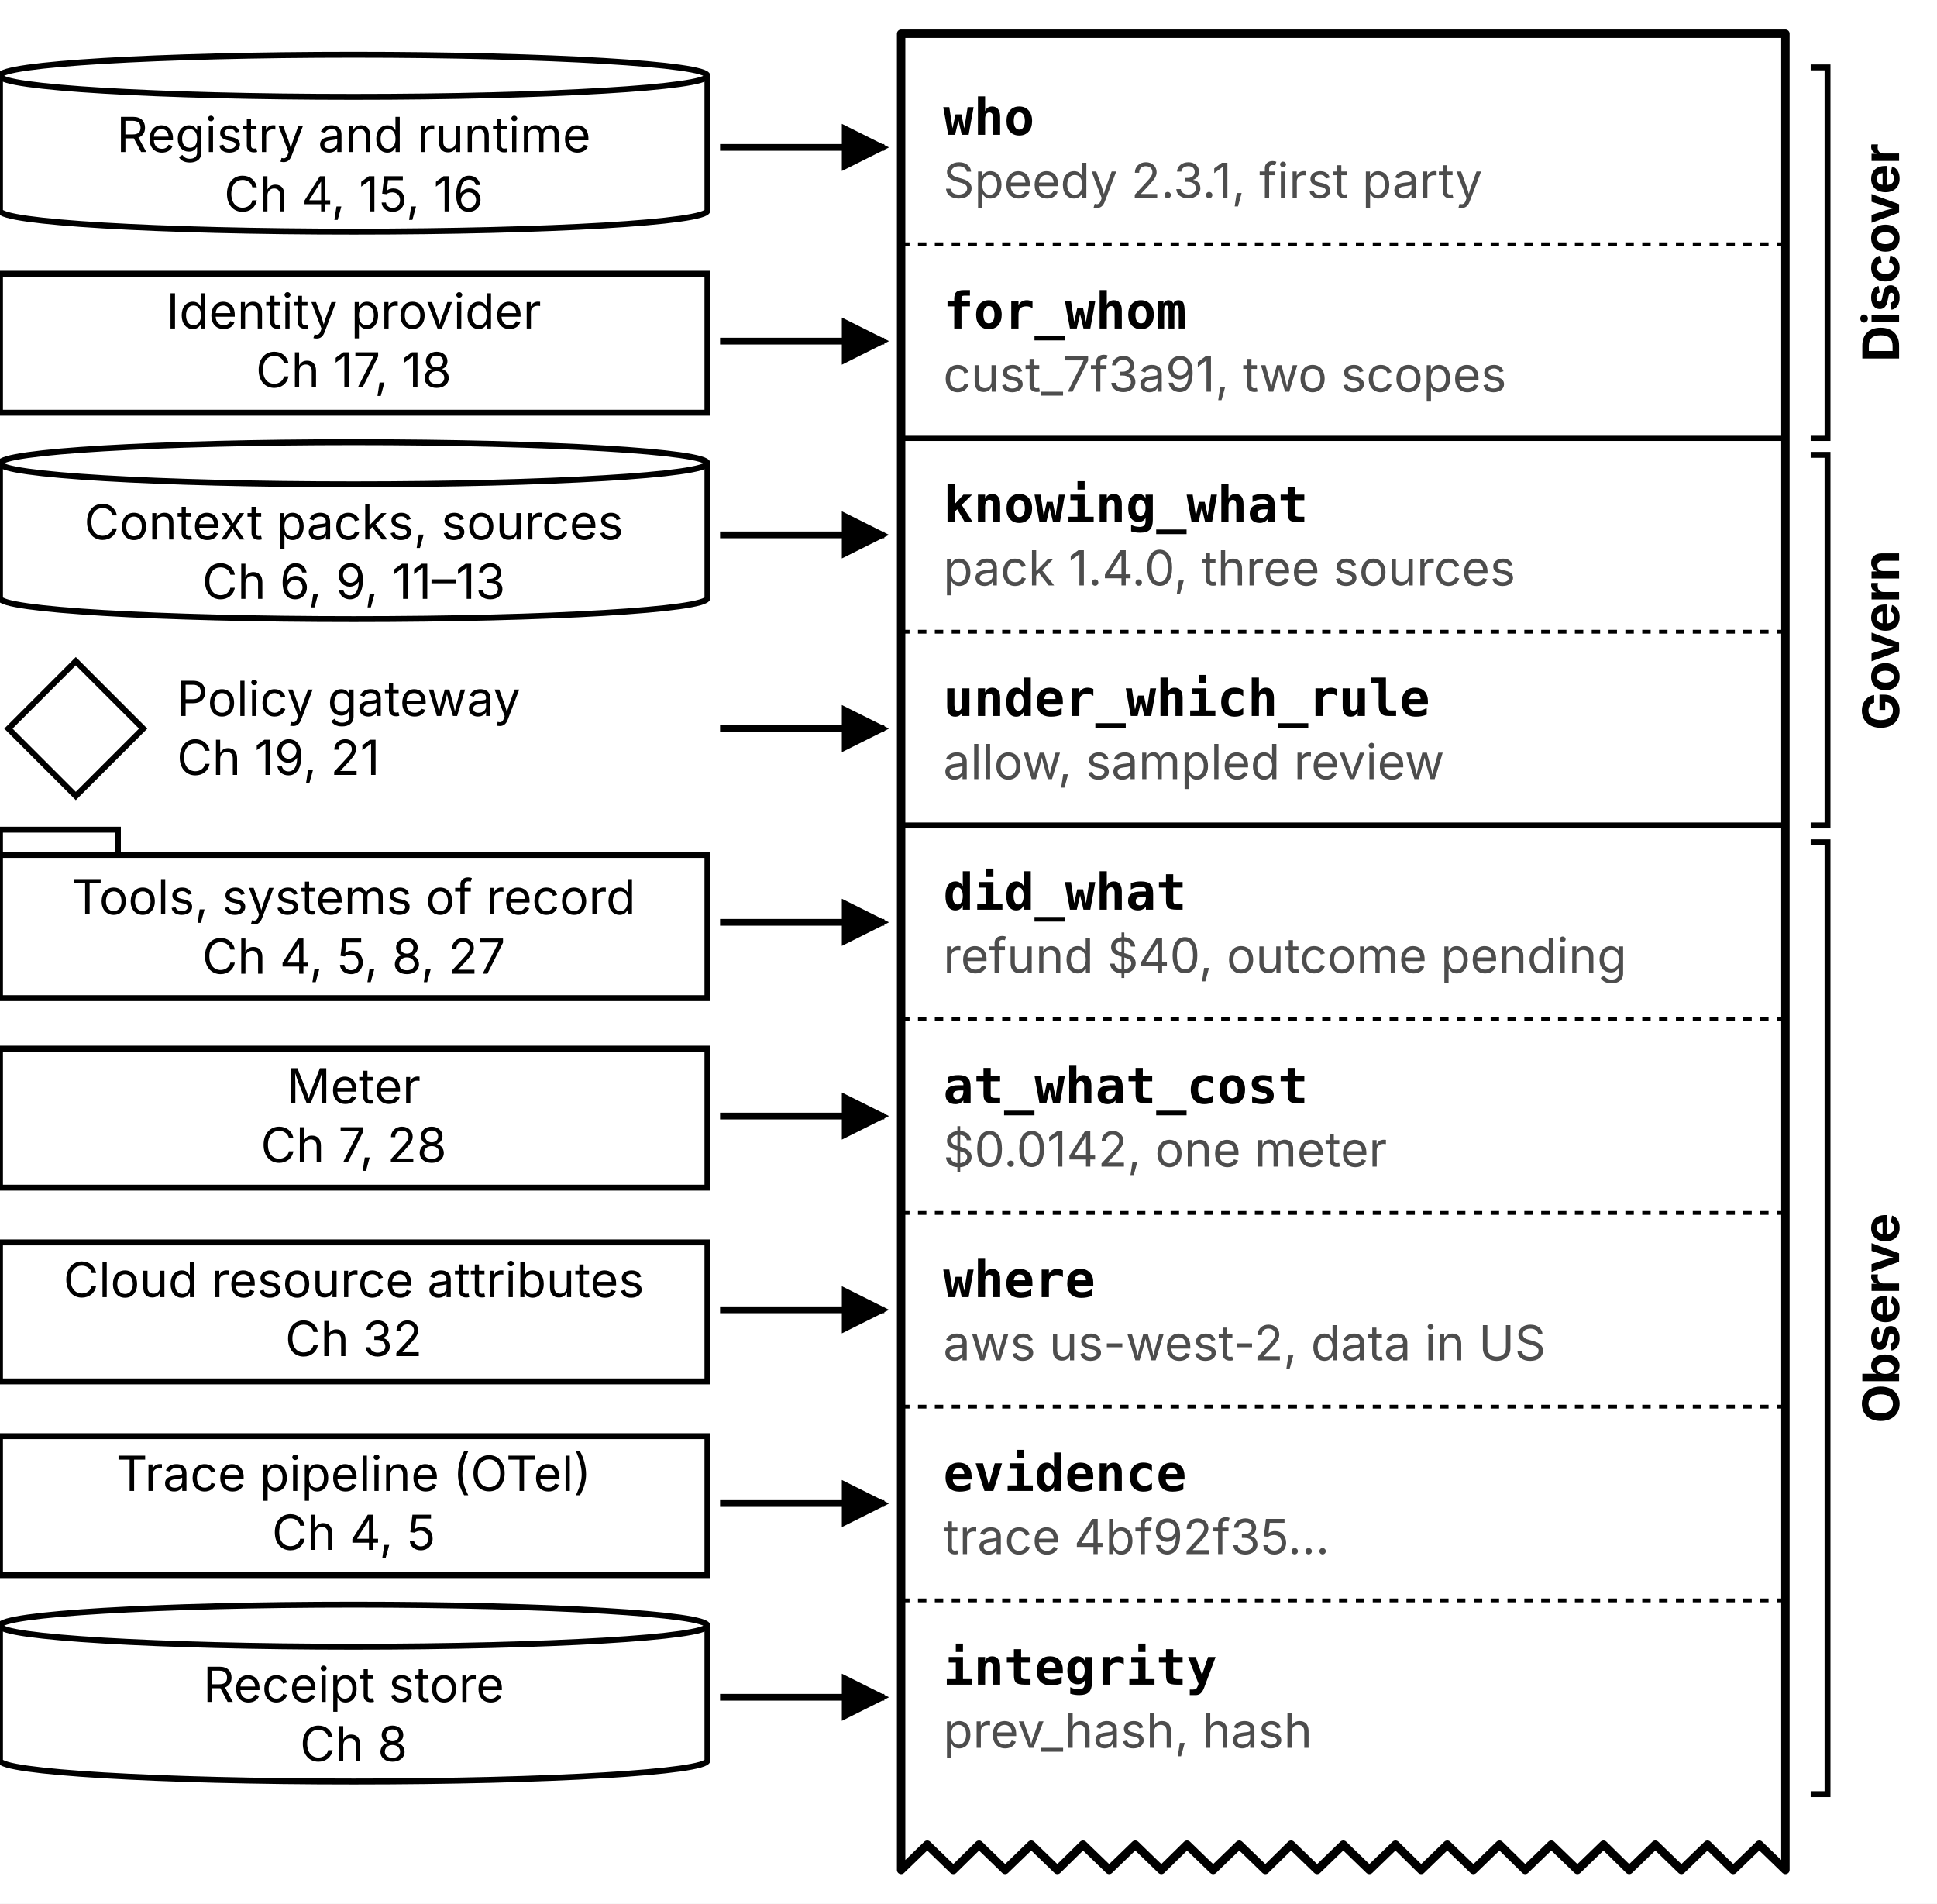
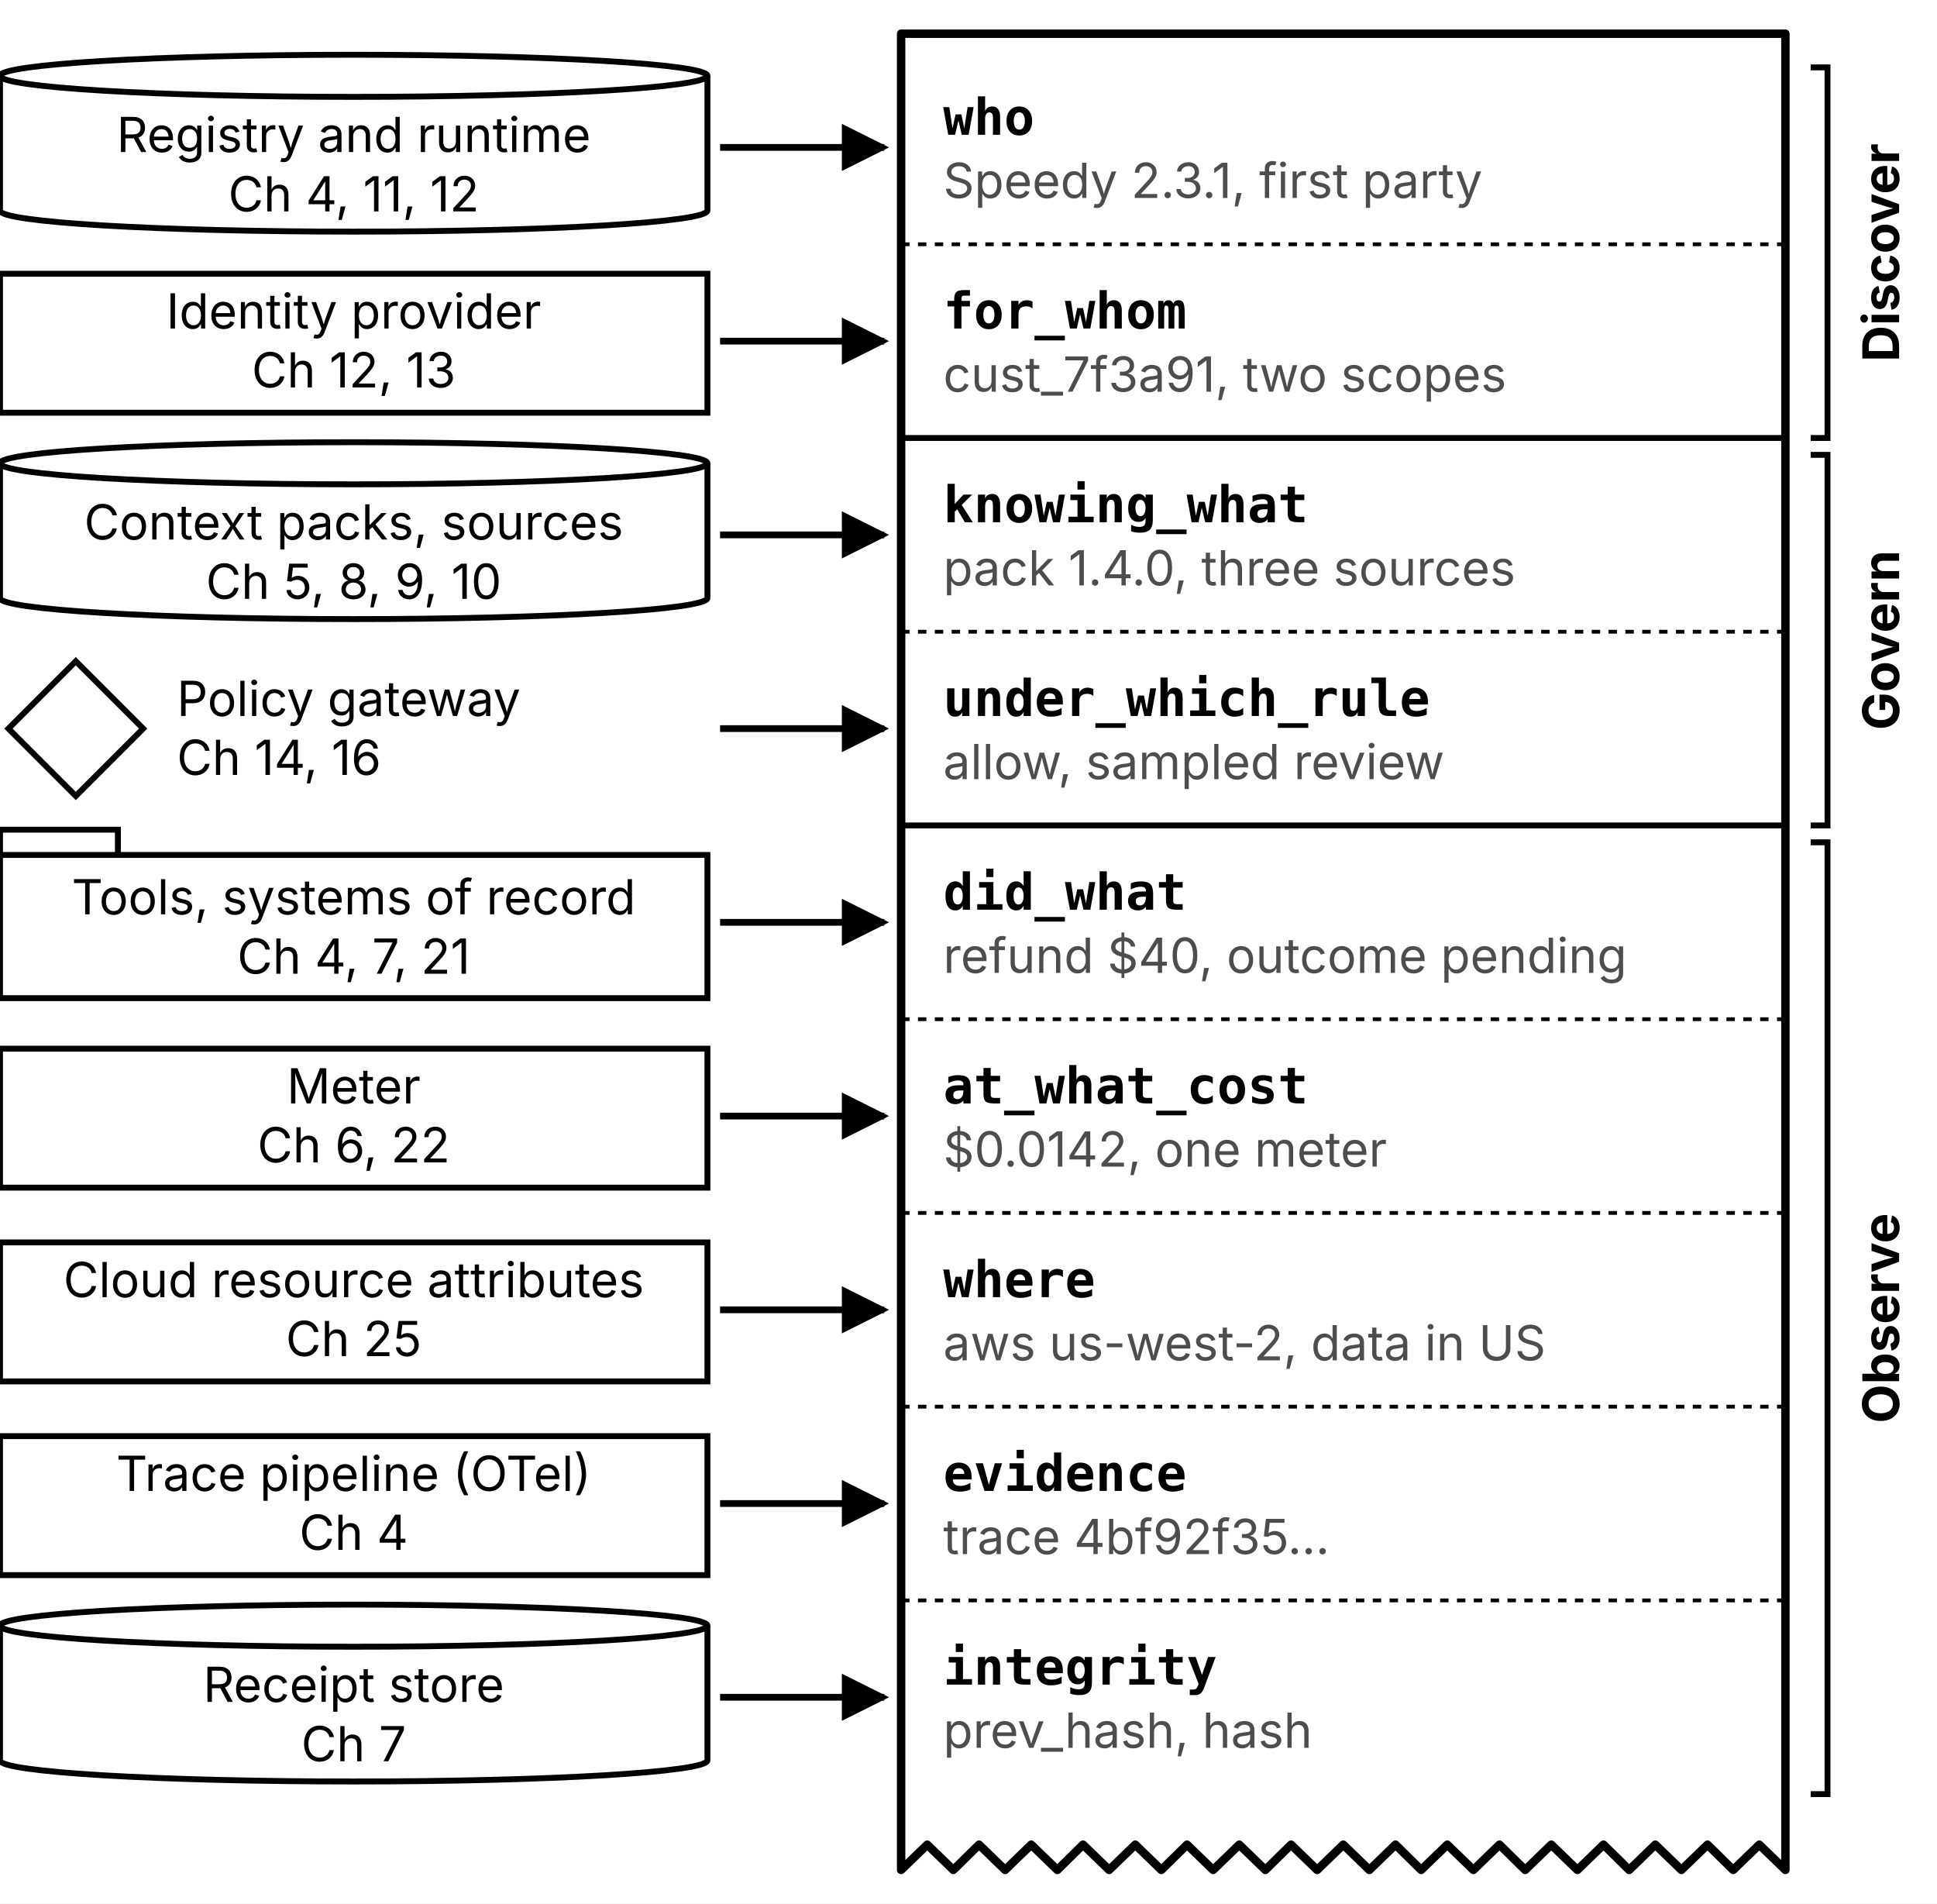
<svg xmlns="http://www.w3.org/2000/svg" width="4.6in" height="4.52in" viewBox="0 0 460 452">
  <defs>
    <marker id="call" viewBox="0 0 10 10" refX="9" refY="5" markerWidth="7" markerHeight="7" orient="auto-start-reverse">
      <path d="M0,0 L10,5 L0,10 z" fill="#000000" />
    </marker>
    <marker id="trace" viewBox="0 0 10 10" refX="9" refY="5" markerWidth="8" markerHeight="8" orient="auto-start-reverse">
      <path d="M1,1 L9,5 L1,9" fill="none" stroke="#000000" stroke-width="1.3" />
    </marker>
  </defs>
  <rect width="460" height="452" fill="#ffffff" />
  <path d="M214,8 H424 V444 L417.8,438 L411.6,444 L405.5,438 L399.3,444 L393.1,438 L386.9,444 L380.8,438 L374.6,444 L368.4,438 L362.2,444 L356.1,438 L349.9,444 L343.7,438 L337.5,444 L331.4,438 L325.2,444 L319.0,438 L312.8,444 L306.6,438 L300.5,444 L294.3,438 L288.1,444 L281.9,438 L275.8,444 L269.6,438 L263.4,444 L257.2,438 L251.1,444 L244.9,438 L238.7,444 L232.5,438 L226.4,444 L220.2,438 L214.0,444 Z" fill="#ffffff" stroke="#000000" stroke-width="2.0" stroke-linejoin="round" />
  <text x="224" y="32.0" font-family="'DejaVu Sans Mono', monospace" font-size="12" font-weight="700" text-anchor="start" fill="#000000">who</text>
  <text x="224" y="47.0" font-family="Inter, 'DejaVu Sans', sans-serif" font-size="11.5" font-weight="400" text-anchor="start" fill="#4d4d4d">Speedy 2.3.1, first party</text>
  <path d="M0,18 v32 a84.0,5 0 0 0 168,0 v-32" fill="#ffffff" stroke="#000000" stroke-width="1.4" />
  <ellipse cx="84.0" cy="18" rx="84.0" ry="5" fill="#ffffff" stroke="#000000" stroke-width="1.4" />
  <text x="84.0" y="36.1" font-family="Inter, 'DejaVu Sans', sans-serif" font-size="11.5" font-weight="400" text-anchor="middle" fill="#000000">Registry and runtime</text>
-   <text x="84.0" y="50.2" font-family="Inter, 'DejaVu Sans', sans-serif" font-size="11.5" font-weight="400" text-anchor="middle" fill="#000000">Ch 4, 15, 16</text>
+   <text x="84.0" y="50.2" font-family="Inter, 'DejaVu Sans', sans-serif" font-size="11.5" font-weight="400" text-anchor="middle" fill="#000000">Ch 4, 11, 12</text>
  <path d="M171,35 L210,35" fill="none" stroke="#000000" stroke-width="1.6" marker-end="url(#call)" />
  <path d="M214,58 L424,58" fill="none" stroke="#000000" stroke-width="0.9" stroke-dasharray="2 2" />
  <text x="224" y="78.0" font-family="'DejaVu Sans Mono', monospace" font-size="12" font-weight="700" text-anchor="start" fill="#000000">for_whom</text>
  <text x="224" y="93.0" font-family="Inter, 'DejaVu Sans', sans-serif" font-size="11.5" font-weight="400" text-anchor="start" fill="#4d4d4d">cust_7f3a91, two scopes</text>
  <rect x="0" y="65" width="168" height="33" rx="0" fill="#ffffff" stroke="#000000" stroke-width="1.4" />
  <text x="84" y="78.0" font-family="Inter, 'DejaVu Sans', sans-serif" font-size="11.5" font-weight="400" text-anchor="middle" fill="#000000">Identity provider</text>
-   <text x="84" y="92.0" font-family="Inter, 'DejaVu Sans', sans-serif" font-size="11.5" font-weight="400" text-anchor="middle" fill="#000000">Ch 17, 18</text>
+   <text x="84" y="92.0" font-family="Inter, 'DejaVu Sans', sans-serif" font-size="11.5" font-weight="400" text-anchor="middle" fill="#000000">Ch 12, 13</text>
  <path d="M171,81 L210,81" fill="none" stroke="#000000" stroke-width="1.6" marker-end="url(#call)" />
  <path d="M214,104 L424,104" fill="none" stroke="#000000" stroke-width="1.4" />
  <text x="224" y="124.0" font-family="'DejaVu Sans Mono', monospace" font-size="12" font-weight="700" text-anchor="start" fill="#000000">knowing_what</text>
  <text x="224" y="139.0" font-family="Inter, 'DejaVu Sans', sans-serif" font-size="11.5" font-weight="400" text-anchor="start" fill="#4d4d4d">pack 1.4.0, three sources</text>
  <path d="M0,110 v32 a84.0,5 0 0 0 168,0 v-32" fill="#ffffff" stroke="#000000" stroke-width="1.4" />
  <ellipse cx="84.0" cy="110" rx="84.0" ry="5" fill="#ffffff" stroke="#000000" stroke-width="1.4" />
  <text x="84.0" y="128.1" font-family="Inter, 'DejaVu Sans', sans-serif" font-size="11.5" font-weight="400" text-anchor="middle" fill="#000000">Context packs, sources</text>
-   <text x="84.0" y="142.2" font-family="Inter, 'DejaVu Sans', sans-serif" font-size="11.5" font-weight="400" text-anchor="middle" fill="#000000">Ch 6, 9, 11–13</text>
+   <text x="84.0" y="142.2" font-family="Inter, 'DejaVu Sans', sans-serif" font-size="11.5" font-weight="400" text-anchor="middle" fill="#000000">Ch 5, 8, 9, 10</text>
  <path d="M171,127 L210,127" fill="none" stroke="#000000" stroke-width="1.6" marker-end="url(#call)" />
  <path d="M214,150 L424,150" fill="none" stroke="#000000" stroke-width="0.9" stroke-dasharray="2 2" />
  <text x="224" y="170.0" font-family="'DejaVu Sans Mono', monospace" font-size="12" font-weight="700" text-anchor="start" fill="#000000">under_which_rule</text>
  <text x="224" y="185.0" font-family="Inter, 'DejaVu Sans', sans-serif" font-size="11.5" font-weight="400" text-anchor="start" fill="#4d4d4d">allow, sampled review</text>
  <polygon points="18,157 34,173 18,189 2,173" fill="#ffffff" stroke="#000000" stroke-width="1.4" />
  <text x="42" y="170.0" font-family="Inter, 'DejaVu Sans', sans-serif" font-size="11.5" font-weight="400" text-anchor="start" fill="#000000">Policy gateway</text>
-   <text x="42" y="184.0" font-family="Inter, 'DejaVu Sans', sans-serif" font-size="11.5" font-weight="400" text-anchor="start" fill="#000000">Ch 19, 21</text>
+   <text x="42" y="184.0" font-family="Inter, 'DejaVu Sans', sans-serif" font-size="11.5" font-weight="400" text-anchor="start" fill="#000000">Ch 14, 16</text>
  <path d="M171,173 L210,173" fill="none" stroke="#000000" stroke-width="1.6" marker-end="url(#call)" />
  <path d="M214,196 L424,196" fill="none" stroke="#000000" stroke-width="1.4" />
  <text x="224" y="216.0" font-family="'DejaVu Sans Mono', monospace" font-size="12" font-weight="700" text-anchor="start" fill="#000000">did_what</text>
  <text x="224" y="231.0" font-family="Inter, 'DejaVu Sans', sans-serif" font-size="11.5" font-weight="400" text-anchor="start" fill="#4d4d4d">refund $40, outcome pending</text>
  <path d="M0,204 v-7 h28 v7" fill="#ffffff" stroke="#000000" stroke-width="1.4" />
  <rect x="0" y="203" width="168" height="34" rx="0" fill="#ffffff" stroke="#000000" stroke-width="1.4" />
  <text x="84.0" y="217.1" font-family="Inter, 'DejaVu Sans', sans-serif" font-size="11.5" font-weight="400" text-anchor="middle" fill="#000000">Tools, systems of record</text>
-   <text x="84.0" y="231.2" font-family="Inter, 'DejaVu Sans', sans-serif" font-size="11.5" font-weight="400" text-anchor="middle" fill="#000000">Ch 4, 5, 8, 27</text>
+   <text x="84.0" y="231.2" font-family="Inter, 'DejaVu Sans', sans-serif" font-size="11.5" font-weight="400" text-anchor="middle" fill="#000000">Ch 4, 7, 21</text>
  <path d="M171,219 L210,219" fill="none" stroke="#000000" stroke-width="1.6" marker-end="url(#call)" />
  <path d="M214,242 L424,242" fill="none" stroke="#000000" stroke-width="0.9" stroke-dasharray="2 2" />
  <text x="224" y="262.0" font-family="'DejaVu Sans Mono', monospace" font-size="12" font-weight="700" text-anchor="start" fill="#000000">at_what_cost</text>
  <text x="224" y="277.0" font-family="Inter, 'DejaVu Sans', sans-serif" font-size="11.5" font-weight="400" text-anchor="start" fill="#4d4d4d">$0.0142, one meter</text>
  <rect x="0" y="249" width="168" height="33" rx="0" fill="#ffffff" stroke="#000000" stroke-width="1.4" />
  <text x="84" y="262.0" font-family="Inter, 'DejaVu Sans', sans-serif" font-size="11.5" font-weight="400" text-anchor="middle" fill="#000000">Meter</text>
-   <text x="84" y="276.0" font-family="Inter, 'DejaVu Sans', sans-serif" font-size="11.5" font-weight="400" text-anchor="middle" fill="#000000">Ch 7, 28</text>
+   <text x="84" y="276.0" font-family="Inter, 'DejaVu Sans', sans-serif" font-size="11.5" font-weight="400" text-anchor="middle" fill="#000000">Ch 6, 22</text>
  <path d="M171,265 L210,265" fill="none" stroke="#000000" stroke-width="1.6" marker-end="url(#call)" />
  <path d="M214,288 L424,288" fill="none" stroke="#000000" stroke-width="0.9" stroke-dasharray="2 2" />
  <text x="224" y="308.0" font-family="'DejaVu Sans Mono', monospace" font-size="12" font-weight="700" text-anchor="start" fill="#000000">where</text>
  <text x="224" y="323.0" font-family="Inter, 'DejaVu Sans', sans-serif" font-size="11.5" font-weight="400" text-anchor="start" fill="#4d4d4d">aws us-west-2, data in US</text>
  <rect x="0" y="295" width="168" height="33" rx="0" fill="#ffffff" stroke="#000000" stroke-width="1.4" />
  <text x="84" y="308.0" font-family="Inter, 'DejaVu Sans', sans-serif" font-size="11.5" font-weight="400" text-anchor="middle" fill="#000000">Cloud resource attributes</text>
-   <text x="84" y="322.0" font-family="Inter, 'DejaVu Sans', sans-serif" font-size="11.5" font-weight="400" text-anchor="middle" fill="#000000">Ch 32</text>
+   <text x="84" y="322.0" font-family="Inter, 'DejaVu Sans', sans-serif" font-size="11.5" font-weight="400" text-anchor="middle" fill="#000000">Ch 25</text>
  <path d="M171,311 L210,311" fill="none" stroke="#000000" stroke-width="1.6" marker-end="url(#call)" />
  <path d="M214,334 L424,334" fill="none" stroke="#000000" stroke-width="0.9" stroke-dasharray="2 2" />
  <text x="224" y="354.0" font-family="'DejaVu Sans Mono', monospace" font-size="12" font-weight="700" text-anchor="start" fill="#000000">evidence</text>
  <text x="224" y="369.0" font-family="Inter, 'DejaVu Sans', sans-serif" font-size="11.5" font-weight="400" text-anchor="start" fill="#4d4d4d">trace 4bf92f35…</text>
  <rect x="0" y="341" width="168" height="33" rx="0" fill="#ffffff" stroke="#000000" stroke-width="1.4" />
  <text x="84" y="354.0" font-family="Inter, 'DejaVu Sans', sans-serif" font-size="11.5" font-weight="400" text-anchor="middle" fill="#000000">Trace pipeline (OTel)</text>
-   <text x="84" y="368.0" font-family="Inter, 'DejaVu Sans', sans-serif" font-size="11.5" font-weight="400" text-anchor="middle" fill="#000000">Ch 4, 5</text>
+   <text x="84" y="368.0" font-family="Inter, 'DejaVu Sans', sans-serif" font-size="11.5" font-weight="400" text-anchor="middle" fill="#000000">Ch 4</text>
  <path d="M171,357 L210,357" fill="none" stroke="#000000" stroke-width="1.6" marker-end="url(#call)" />
  <path d="M214,380 L424,380" fill="none" stroke="#000000" stroke-width="0.9" stroke-dasharray="2 2" />
  <text x="224" y="400.0" font-family="'DejaVu Sans Mono', monospace" font-size="12" font-weight="700" text-anchor="start" fill="#000000">integrity</text>
  <text x="224" y="415.0" font-family="Inter, 'DejaVu Sans', sans-serif" font-size="11.5" font-weight="400" text-anchor="start" fill="#4d4d4d">prev_hash, hash</text>
  <path d="M0,386 v32 a84.0,5 0 0 0 168,0 v-32" fill="#ffffff" stroke="#000000" stroke-width="1.4" />
  <ellipse cx="84.0" cy="386" rx="84.0" ry="5" fill="#ffffff" stroke="#000000" stroke-width="1.4" />
  <text x="84.0" y="404.1" font-family="Inter, 'DejaVu Sans', sans-serif" font-size="11.5" font-weight="400" text-anchor="middle" fill="#000000">Receipt store</text>
-   <text x="84.0" y="418.2" font-family="Inter, 'DejaVu Sans', sans-serif" font-size="11.5" font-weight="400" text-anchor="middle" fill="#000000">Ch 8</text>
+   <text x="84.0" y="418.2" font-family="Inter, 'DejaVu Sans', sans-serif" font-size="11.5" font-weight="400" text-anchor="middle" fill="#000000">Ch 7</text>
  <path d="M171,403 L210,403" fill="none" stroke="#000000" stroke-width="1.6" marker-end="url(#call)" />
  <path d="M430,16 L434,16 L434,104 L430,104" fill="none" stroke="#000000" stroke-width="1.4" />
  <text transform="translate(451,60.0) rotate(-90)" font-family="Inter, sans-serif" font-size="12" font-weight="700" text-anchor="middle">Discover</text>
  <path d="M430,108 L434,108 L434,196 L430,196" fill="none" stroke="#000000" stroke-width="1.4" />
  <text transform="translate(451,152.0) rotate(-90)" font-family="Inter, sans-serif" font-size="12" font-weight="700" text-anchor="middle">Govern</text>
  <path d="M430,200 L434,200 L434,426 L430,426" fill="none" stroke="#000000" stroke-width="1.4" />
  <text transform="translate(451,313.0) rotate(-90)" font-family="Inter, sans-serif" font-size="12" font-weight="700" text-anchor="middle">Observe</text>
</svg>
